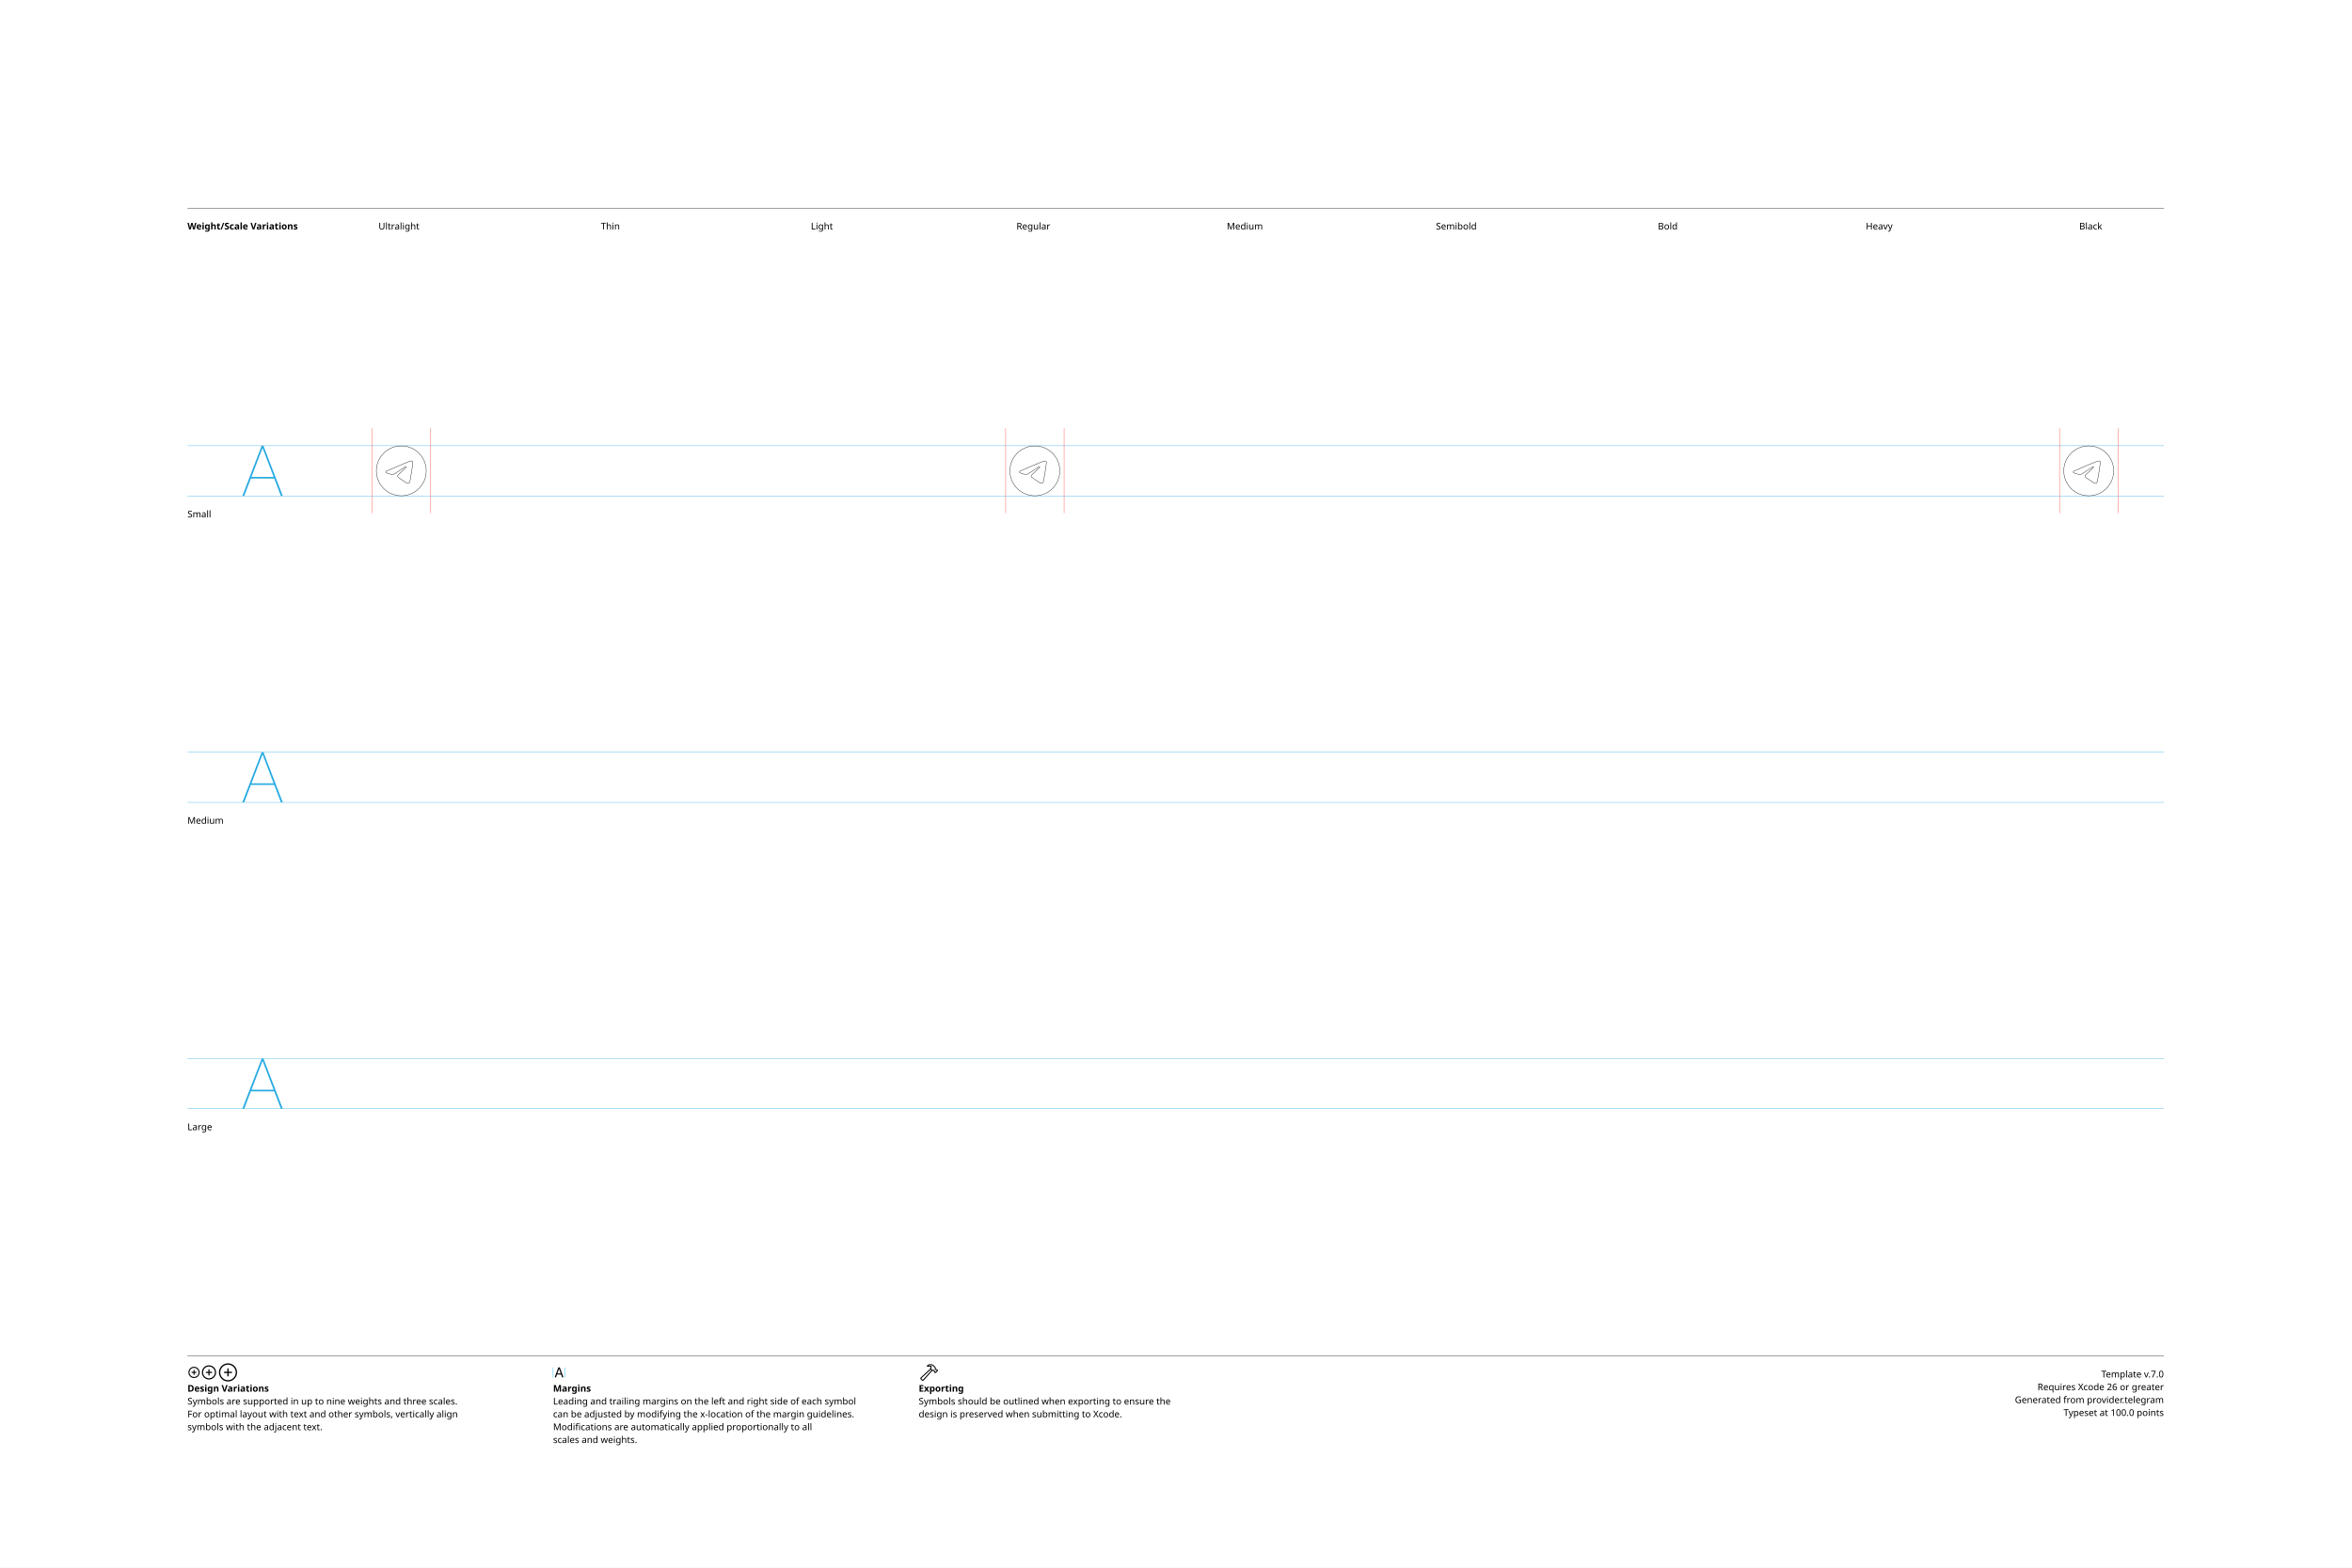
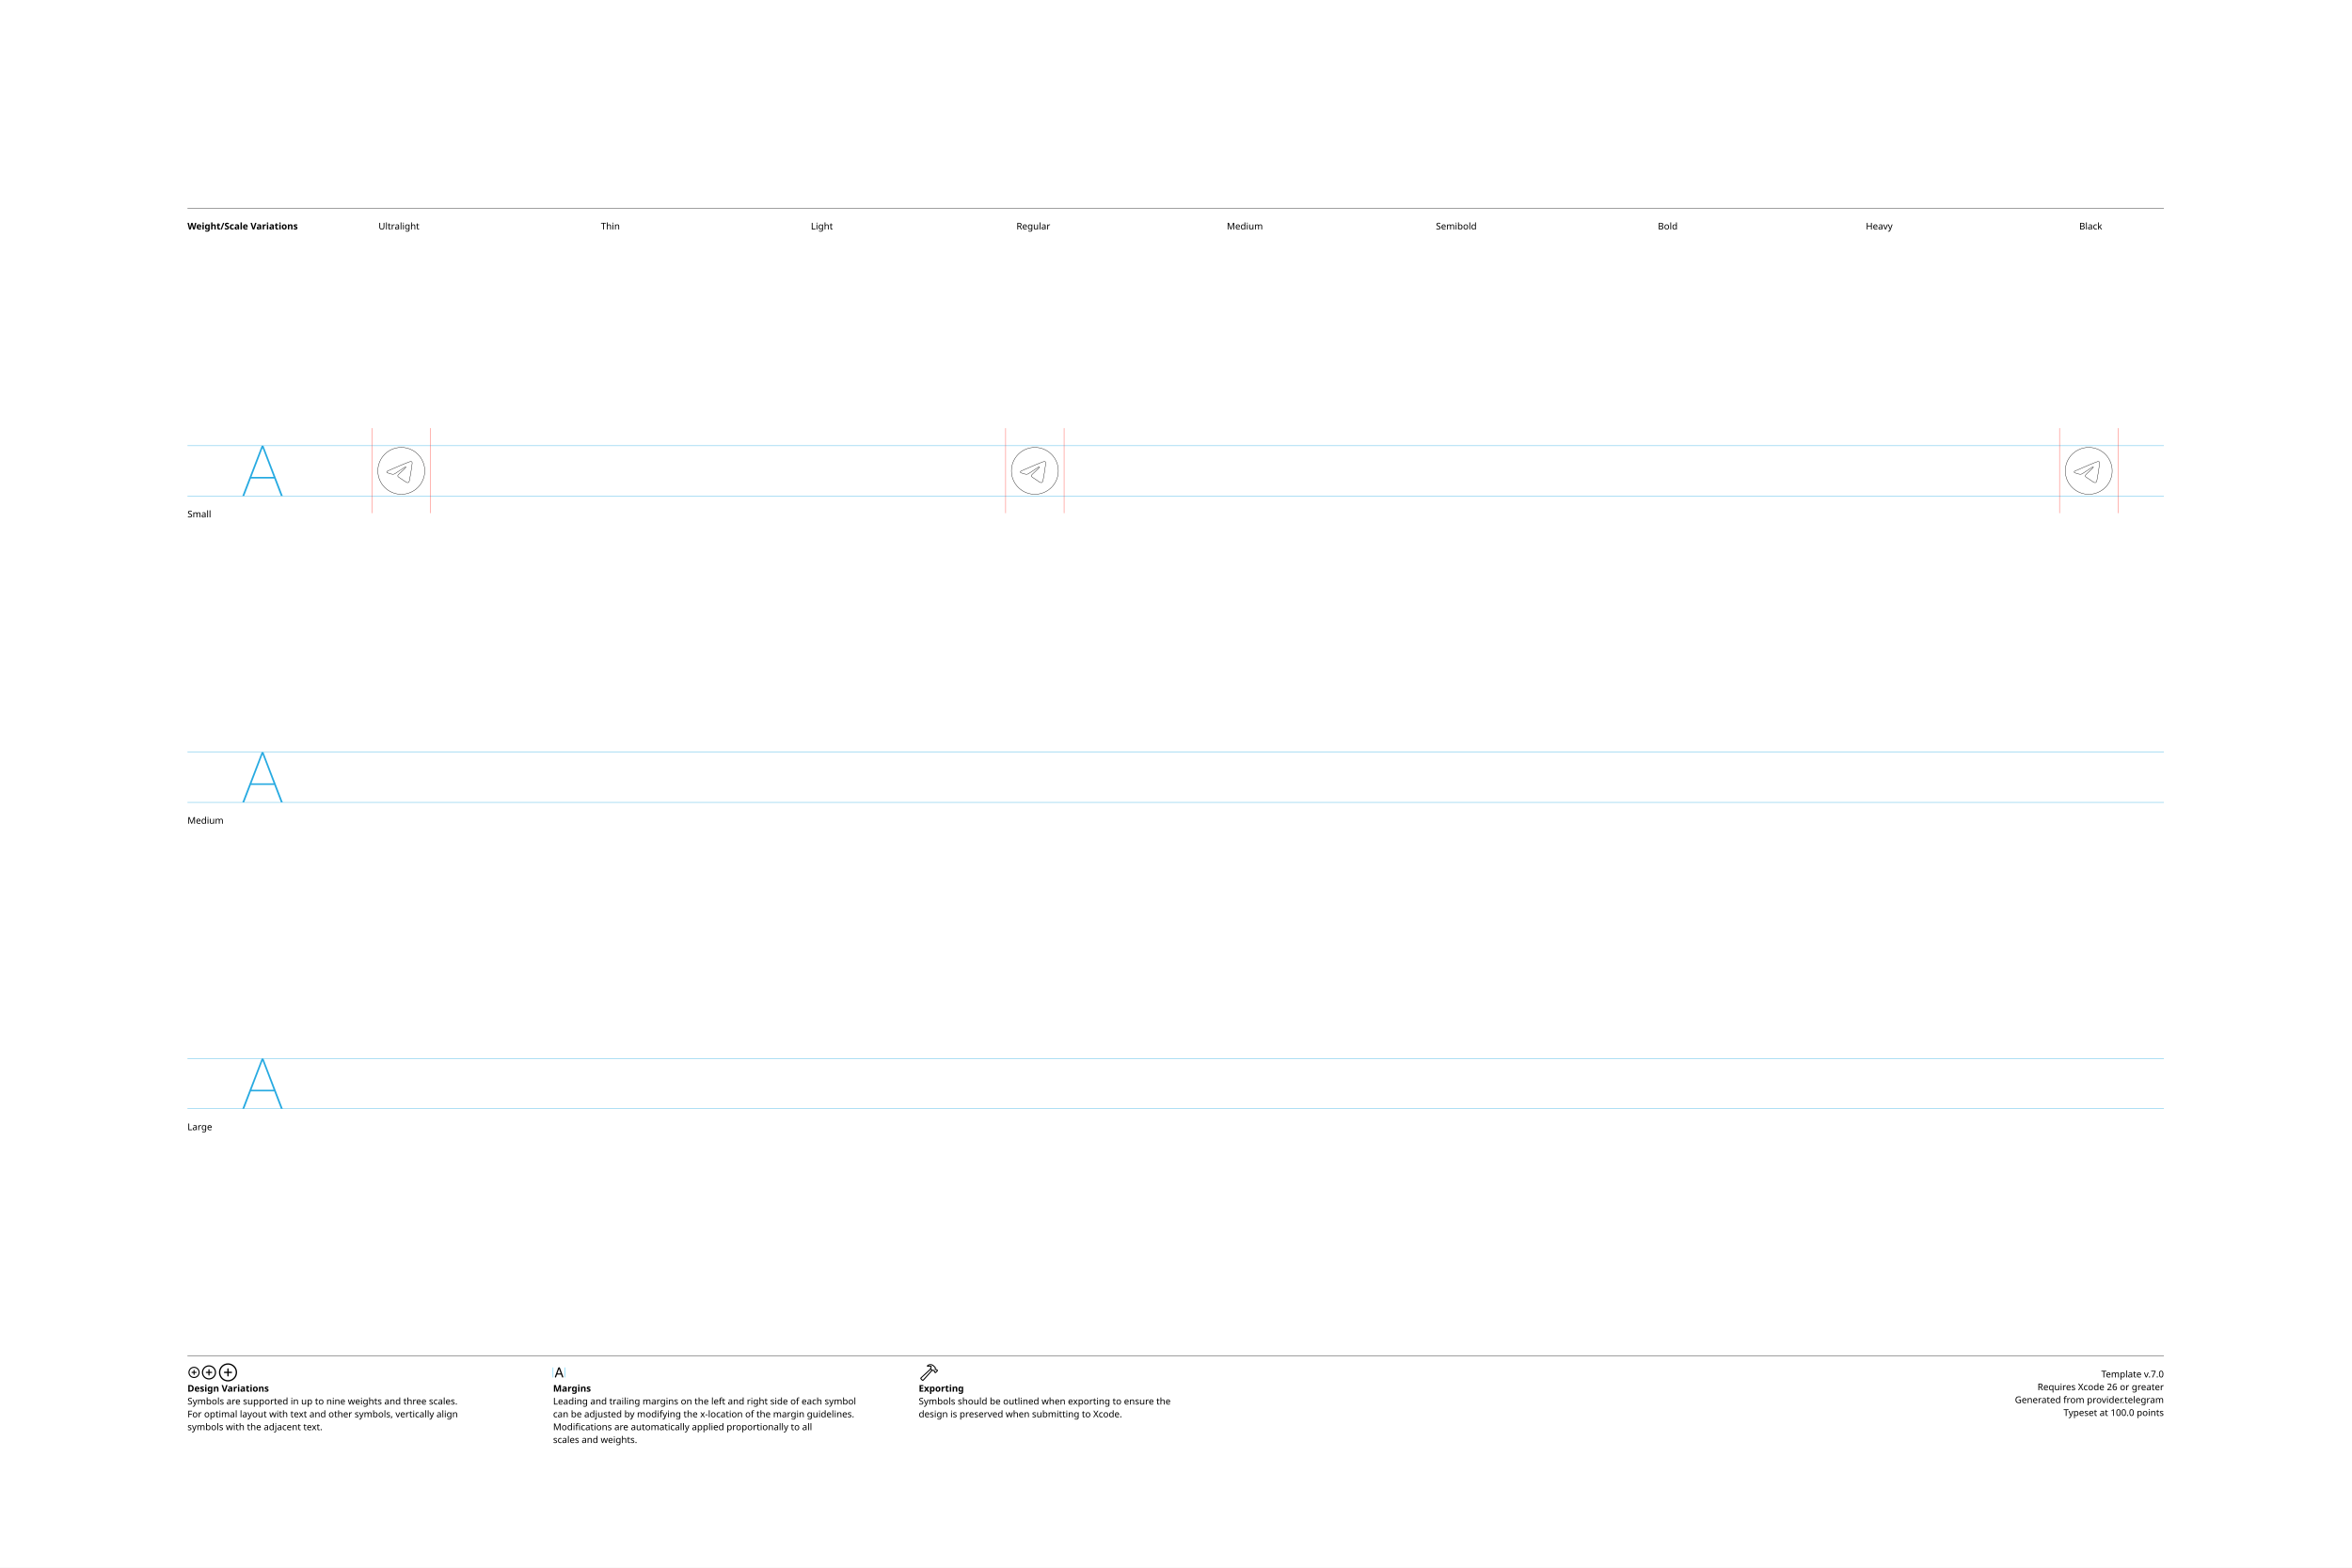
<svg xmlns="http://www.w3.org/2000/svg" version="1.1" viewBox="0 0 3300 2200">
  <style>.defaults {-sfsymbols-variable-value-mode:color;-sfsymbols-draw-reverses-motion-groups:false}

.monochrome-0 {-sfsymbols-motion-group:0}

.multicolor-0:tintColor {-sfsymbols-motion-group:0}

.hierarchical-0:primary {-sfsymbols-motion-group:0}

.SFSymbolsPreviewWireframe {fill:none;opacity:1.0;stroke:black;stroke-width:0.5}
</style>
  <g id="Notes">
    <rect height="2200" id="artboard" style="fill:white;opacity:1" width="3300" x="0" y="0" />
    <line style="fill:none;stroke:black;opacity:1;stroke-width:0.5;" x1="263" x2="3036" y1="292" y2="292" />
    <text style="stroke:none;fill:black;font-family:sans-serif;font-size:13;font-weight:bold;" transform="matrix(1 0 0 1 263 322)">Weight/Scale Variations</text>
    <text style="stroke:none;fill:black;font-family:sans-serif;font-size:13;text-anchor:middle;" transform="matrix(1 0 0 1 559.711 322)">Ultralight</text>
    <text style="stroke:none;fill:black;font-family:sans-serif;font-size:13;text-anchor:middle;" transform="matrix(1 0 0 1 856.422 322)">Thin</text>
    <text style="stroke:none;fill:black;font-family:sans-serif;font-size:13;text-anchor:middle;" transform="matrix(1 0 0 1 1153.13 322)">Light</text>
    <text style="stroke:none;fill:black;font-family:sans-serif;font-size:13;text-anchor:middle;" transform="matrix(1 0 0 1 1449.84 322)">Regular</text>
    <text style="stroke:none;fill:black;font-family:sans-serif;font-size:13;text-anchor:middle;" transform="matrix(1 0 0 1 1746.56 322)">Medium</text>
    <text style="stroke:none;fill:black;font-family:sans-serif;font-size:13;text-anchor:middle;" transform="matrix(1 0 0 1 2043.27 322)">Semibold</text>
    <text style="stroke:none;fill:black;font-family:sans-serif;font-size:13;text-anchor:middle;" transform="matrix(1 0 0 1 2339.98 322)">Bold</text>
    <text style="stroke:none;fill:black;font-family:sans-serif;font-size:13;text-anchor:middle;" transform="matrix(1 0 0 1 2636.69 322)">Heavy</text>
    <text style="stroke:none;fill:black;font-family:sans-serif;font-size:13;text-anchor:middle;" transform="matrix(1 0 0 1 2933.4 322)">Black</text>
    <line style="fill:none;stroke:black;opacity:1;stroke-width:0.5;" x1="263" x2="3036" y1="1903" y2="1903" />
    <g transform="matrix(0.2 0 0 0.2 263 1933)">
      <path d="m46.24 4.15c21.777 0 39.453-17.627 39.453-39.404s-17.676-39.404-39.453-39.404c-21.729 0-39.404 17.627-39.404 39.404s17.676 39.404 39.404 39.404Zm0-7.422c-17.676 0-31.934-14.307-31.934-31.982s14.258-31.982 31.934-31.982 31.982 14.307 31.982 31.982-14.307 31.982-31.982 31.982Zm3.613-17.773v-28.467c0-2.246-1.465-3.76-3.711-3.76-2.148 0-3.613 1.514-3.613 3.76v28.467c0 2.197 1.465 3.711 3.613 3.711 2.246 0 3.711-1.514 3.711-3.711Zm-17.822-10.596h28.418c2.197 0 3.711-1.465 3.711-3.613 0-2.197-1.514-3.711-3.711-3.711h-28.418c-2.246 0-3.76 1.514-3.76 3.711 0 2.148 1.514 3.613 3.76 3.613Z" />
    </g>
    <g transform="matrix(0.2 0 0 0.2 281.506 1933)">
      <path d="m58.545 14.551c27.49 0 49.805-22.314 49.805-49.805s-22.314-49.805-49.805-49.805-49.805 22.314-49.805 49.805 22.314 49.805 49.805 49.805Zm0-8.301c-22.949 0-41.504-18.555-41.504-41.504s18.555-41.504 41.504-41.504 41.504 18.555 41.504 41.504-18.555 41.504-41.504 41.504Zm4.053-23.096v-36.914c0-2.49-1.709-4.199-4.15-4.199-2.393 0-4.053 1.709-4.053 4.199v36.914c0 2.441 1.66 4.15 4.053 4.15 2.441 0 4.15-1.66 4.15-4.15Zm-22.559-14.404h36.963c2.441 0 4.15-1.611 4.15-4.004 0-2.441-1.709-4.15-4.15-4.15h-36.963c-2.49 0-4.15 1.709-4.15 4.15 0 2.393 1.66 4.004 4.15 4.004Z" />
    </g>
    <g transform="matrix(0.2 0 0 0.2 304.924 1933)">
      <path d="m74.853 28.32c35.107 0 63.623-28.467 63.623-63.574s-28.516-63.623-63.623-63.623-63.574 28.516-63.574 63.623 28.467 63.574 63.574 63.574Zm0-9.082c-30.127 0-54.492-24.365-54.492-54.492s24.365-54.492 54.492-54.492 54.492 24.365 54.492 54.492-24.365 54.492-54.492 54.492Zm4.443-30.322v-48.486c0-2.734-1.855-4.639-4.541-4.639-2.588 0-4.443 1.904-4.443 4.639v48.486c0 2.686 1.855 4.59 4.443 4.59 2.686 0 4.541-1.855 4.541-4.59Zm-28.711-19.775h48.486c2.686 0 4.59-1.807 4.59-4.395 0-2.734-1.855-4.59-4.59-4.59h-48.486c-2.734 0-4.59 1.855-4.59 4.59 0 2.588 1.855 4.395 4.59 4.395Z" />
    </g>
    <text style="stroke:none;fill:black;font-family:sans-serif;font-size:13;font-weight:bold;" transform="matrix(1 0 0 1 263 1953)">Design Variations</text>
    <text style="stroke:none;fill:black;font-family:sans-serif;font-size:13;" transform="matrix(1 0 0 1 263 1971)">Symbols are supported in up to nine weights and three scales.</text>
    <text style="stroke:none;fill:black;font-family:sans-serif;font-size:13;" transform="matrix(1 0 0 1 263 1989)">For optimal layout with text and other symbols, vertically align</text>
    <text style="stroke:none;fill:black;font-family:sans-serif;font-size:13;" transform="matrix(1 0 0 1 263 2007)">symbols with the adjacent text.</text>
    <line style="fill:none;stroke:#00AEEF;stroke-width:0.5;opacity:1.0;" x1="776" x2="776" y1="1919" y2="1933" />
    <g transform="matrix(0.2 0 0 0.2 776 1933)">
      <path d="m16.553 0.781c2.588 0 3.857-0.977 4.785-3.711l20.557-57.52h0.244l20.605 57.52c0.928 2.734 2.197 3.711 4.736 3.711 2.588 0 4.248-1.562 4.248-4.004 0-0.83-0.146-1.611-0.537-2.637l-22.9-60.986c-1.123-2.979-3.125-4.492-6.25-4.492-3.027 0-5.078 1.465-6.152 4.443l-22.9 61.084c-0.391 1.025-0.537 1.807-0.537 2.637 0 2.441 1.562 3.955 4.102 3.955Zm10.205-20.947h30.664c2.002 0 3.662-1.66 3.662-3.662 0-2.051-1.66-3.662-3.662-3.662h-30.664c-2.002 0-3.662 1.611-3.662 3.662 0 2.002 1.66 3.662 3.662 3.662Z" />
    </g>
    <line style="fill:none;stroke:#00AEEF;stroke-width:0.5;opacity:1.0;" x1="792.836" x2="792.836" y1="1919" y2="1933" />
    <text style="stroke:none;fill:black;font-family:sans-serif;font-size:13;font-weight:bold;" transform="matrix(1 0 0 1 776 1953)">Margins</text>
    <text style="stroke:none;fill:black;font-family:sans-serif;font-size:13;" transform="matrix(1 0 0 1 776 1971)">Leading and trailing margins on the left and right side of each symbol</text>
    <text style="stroke:none;fill:black;font-family:sans-serif;font-size:13;" transform="matrix(1 0 0 1 776 1989)">can be adjusted by modifying the x-location of the margin guidelines.</text>
    <text style="stroke:none;fill:black;font-family:sans-serif;font-size:13;" transform="matrix(1 0 0 1 776 2007)">Modifications are automatically applied proportionally to all</text>
    <text style="stroke:none;fill:black;font-family:sans-serif;font-size:13;" transform="matrix(1 0 0 1 776 2025)">scales and weights.</text>
    <g transform="matrix(0.2 0 0 0.2 1289 1933)">
      <path d="m14.209 13.135 7.861 7.861c4.297 4.395 9.326 4.102 13.867-1.025l60.693-68.213-4.883-4.883-60.254 67.676c-1.807 1.953-3.467 2.441-5.811 0.098l-5.176-5.127c-2.295-2.295-1.807-3.955 0.195-5.811l67.481-62.158-4.883-4.834-68.066 62.598c-4.98 4.59-5.322 9.473-1.025 13.818Zm44.873-97.461c-2.051 2.002-2.246 4.883-1.074 6.787 1.123 1.807 3.467 3.027 6.592 2.246 5.859-1.66 12.598-2.393 18.896 0.928l-2.686 7.129c-1.611 4.004-0.732 6.885 1.709 9.424l10.254 10.303c2.344 2.393 4.541 2.441 7.08 1.953l4.443-0.732 2.588 2.539-0.195 2.246c-0.098 2.295 0.537 4.297 2.783 6.494l3.369 3.32c2.295 2.295 5.518 2.49 7.812 0.195l12.988-13.037c2.295-2.344 2.148-5.371-0.195-7.666l-3.418-3.418c-2.197-2.197-4.053-3.027-6.348-2.881l-2.344 0.244-2.441-2.441 1.025-4.688c0.635-2.734-0.244-4.98-2.881-7.617l-11.279-11.182c-12.94-12.842-35.596-11.035-46.68-0.146Zm7.08 2.051c8.789-6.396 25.977-5.664 33.691 1.953l12.305 12.207c1.025 1.025 1.221 1.807 0.928 3.32l-1.465 6.641 6.738 6.689 4.395-0.244c1.123-0.049 1.514 0.049 2.344 0.879l2.539 2.49-10.84 10.84-2.49-2.49c-0.83-0.879-0.977-1.221-0.928-2.393l0.293-4.346-6.689-6.738-6.836 1.172c-1.416 0.293-2.051 0.195-3.174-0.879l-8.936-8.887c-1.074-1.025-1.172-1.709-0.488-3.369l4.59-11.475c-6.104-6.348-17.041-7.52-25.586-4.59-0.684 0.244-0.928-0.391-0.391-0.781Z" />
    </g>
    <text style="stroke:none;fill:black;font-family:sans-serif;font-size:13;font-weight:bold;" transform="matrix(1 0 0 1 1289 1953)">Exporting</text>
    <text style="stroke:none;fill:black;font-family:sans-serif;font-size:13;" transform="matrix(1 0 0 1 1289 1971)">Symbols should be outlined when exporting to ensure the</text>
    <text style="stroke:none;fill:black;font-family:sans-serif;font-size:13;" transform="matrix(1 0 0 1 1289 1989)">design is preserved when submitting to Xcode.</text>
    <text id="template-version" style="stroke:none;fill:black;font-family:sans-serif;font-size:13;text-anchor:end;" transform="matrix(1 0 0 1 3036 1933)">Template v.7.0</text>
    <text style="stroke:none;fill:black;font-family:sans-serif;font-size:13;text-anchor:end;" transform="matrix(1 0 0 1 3036 1951)">Requires Xcode 26 or greater</text>
    <text id="descriptive-name" style="stroke:none;fill:black;font-family:sans-serif;font-size:13;text-anchor:end;" transform="matrix(1 0 0 1 3036 1969)">Generated from provider.telegram</text>
    <text style="stroke:none;fill:black;font-family:sans-serif;font-size:13;text-anchor:end;" transform="matrix(1 0 0 1 3036 1987)">Typeset at 100.0 points</text>
    <text style="stroke:none;fill:black;font-family:sans-serif;font-size:13;" transform="matrix(1 0 0 1 263 726)">Small</text>
    <text style="stroke:none;fill:black;font-family:sans-serif;font-size:13;" transform="matrix(1 0 0 1 263 1156)">Medium</text>
    <text style="stroke:none;fill:black;font-family:sans-serif;font-size:13;" transform="matrix(1 0 0 1 263 1586)">Large</text>
  </g>
  <g id="Guides">
    <g id="H-reference" style="fill:#27AAE1;stroke:none;" transform="matrix(1 0 0 1 339 696)">
      <path d="M0.994 0L3.638 0L29.328-67.132L30.03-67.132L30.03-70.459L28.123-70.459ZM11.688-24.48L46.981-24.48L46.231-26.729L12.438-26.729ZM55.12 0L57.764 0L30.638-70.459L29.433-70.459L29.433-67.132Z" />
    </g>
    <line id="Baseline-S" style="fill:none;stroke:#27AAE1;opacity:1;stroke-width:0.5;" x1="263" x2="3036" y1="696" y2="696" />
    <line id="Capline-S" style="fill:none;stroke:#27AAE1;opacity:1;stroke-width:0.5;" x1="263" x2="3036" y1="625.541" y2="625.541" />
    <g id="H-reference" style="fill:#27AAE1;stroke:none;" transform="matrix(1 0 0 1 339 1126)">
      <path d="M0.994 0L3.638 0L29.328-67.132L30.03-67.132L30.03-70.459L28.123-70.459ZM11.688-24.48L46.981-24.48L46.231-26.729L12.438-26.729ZM55.12 0L57.764 0L30.638-70.459L29.433-70.459L29.433-67.132Z" />
    </g>
    <line id="Baseline-M" style="fill:none;stroke:#27AAE1;opacity:1;stroke-width:0.5;" x1="263" x2="3036" y1="1126" y2="1126" />
    <line id="Capline-M" style="fill:none;stroke:#27AAE1;opacity:1;stroke-width:0.5;" x1="263" x2="3036" y1="1055.54" y2="1055.54" />
    <g id="H-reference" style="fill:#27AAE1;stroke:none;" transform="matrix(1 0 0 1 339 1556)">
      <path d="M0.994 0L3.638 0L29.328-67.132L30.03-67.132L30.03-70.459L28.123-70.459ZM11.688-24.48L46.981-24.48L46.231-26.729L12.438-26.729ZM55.12 0L57.764 0L30.638-70.459L29.433-70.459L29.433-67.132Z" />
    </g>
    <line id="Baseline-L" style="fill:none;stroke:#27AAE1;opacity:1;stroke-width:0.5;" x1="263" x2="3036" y1="1556" y2="1556" />
    <line id="Capline-L" style="fill:none;stroke:#27AAE1;opacity:1;stroke-width:0.5;" x1="263" x2="3036" y1="1485.54" y2="1485.54" />
    <line id="left-margin-Ultralight-S" style="fill:none;stroke:#FF3B30;stroke-width:0.5;opacity:1.0;" x1="522.047" x2="522.047" y1="600.785" y2="720.121" />
    <line id="right-margin-Ultralight-S" style="fill:none;stroke:#FF3B30;stroke-width:0.5;opacity:1.0;" x1="604.047" x2="604.047" y1="600.785" y2="720.121" />
    <line id="left-margin-Regular-S" style="fill:none;stroke:#FF3B30;stroke-width:0.5;opacity:1.0;" x1="1410.980" x2="1410.980" y1="600.785" y2="720.121" />
    <line id="right-margin-Regular-S" style="fill:none;stroke:#FF3B30;stroke-width:0.5;opacity:1.0;" x1="1492.980" x2="1492.980" y1="600.785" y2="720.121" />
    <line id="left-margin-Black-S" style="fill:none;stroke:#FF3B30;stroke-width:0.5;opacity:1.0;" x1="2889.630" x2="2889.630" y1="600.785" y2="720.121" />
    <line id="right-margin-Black-S" style="fill:none;stroke:#FF3B30;stroke-width:0.5;opacity:1.0;" x1="2971.630" x2="2971.630" y1="600.785" y2="720.121" />
  </g>
  <g id="Symbols">
    <g id="Ultralight-S" transform="matrix(1 0 0 1 522.047 696)">
-       <path class="monochrome-0 multicolor-0:tintColor hierarchical-0:primary SFSymbolsPreviewWireframe" d="M 40.837 -70.23 A 35 35 0 0 0 6 -35.23 a 35 35 0 0 0 35 35 35 35 0 0 0 35 -35 A 35 35 0 0 0 41 -70.23 a 35 35 0 0 0 -0.163 0 zm 14.473 21.07 c 0.292 -0.006 0.936 0.067 1.356 0.408 a 1.476 1.476 0 0 1 0.499 0.948 c 0.047 0.271 0.105 0.892 0.058 1.377 -0.525 5.536 -2.806 18.964 -3.967 25.162 -0.49 2.625 -1.455 3.503 -2.392 3.587 -2.03 0.19 -3.573 -1.342 -5.542 -2.631 -3.08 -2.021 -4.821 -3.278 -7.811 -5.25 -3.456 -2.275 -1.216 -3.529 0.752 -5.571 0.516 -0.537 9.47 -8.683 9.645 -9.421 0.02 -0.093 0.041 -0.438 -0.163 -0.618 s -0.507 -0.12 -0.726 -0.07 c -0.309 0.07 -5.23 3.325 -14.761 9.756 -1.4 0.963 -2.663 1.429 -3.797 1.4 -1.248 -0.023 -3.652 -0.703 -5.44 -1.283 -2.193 -0.715 -3.935 -1.091 -3.783 -2.301 0.079 -0.63 0.948 -1.275 2.605 -1.934 10.203 -4.445 17.004 -7.376 20.411 -8.791 9.718 -4.043 11.74 -4.745 13.055 -4.769 z" />
+       <path class="monochrome-0 multicolor-0:tintColor hierarchical-0:primary SFSymbolsPreviewWireframe" d="M 40.846 -68.129 A 32.9 32.9 0 0 0 8.1 -35.23 a 32.9 32.9 0 0 0 32.9 32.9 32.9 32.9 0 0 0 32.9 -32.9 A 32.9 32.9 0 0 0 41 -68.129 a 32.9 32.9 0 0 0 -0.153 0 z m 13.604 19.806 c 0.274 -0.005 0.88 0.063 1.275 0.384 a 1.387 1.387 0 0 1 0.469 0.891 c 0.044 0.255 0.099 0.839 0.055 1.294 -0.493 5.204 -2.638 17.826 -3.729 23.652 -0.461 2.467 -1.368 3.293 -2.248 3.372 -1.908 0.178 -3.358 -1.261 -5.209 -2.473 -2.895 -1.9 -4.532 -3.082 -7.342 -4.935 -3.249 -2.139 -1.143 -3.317 0.707 -5.237 0.485 -0.504 8.902 -8.162 9.067 -8.856 0.019 -0.088 0.038 -0.411 -0.153 -0.581 s -0.477 -0.112 -0.683 -0.066 c -0.291 0.066 -4.916 3.126 -13.876 9.171 -1.316 0.905 -2.503 1.343 -3.57 1.316 -1.173 -0.022 -3.433 -0.661 -5.113 -1.206 -2.062 -0.672 -3.699 -1.025 -3.556 -2.163 0.074 -0.592 0.891 -1.198 2.448 -1.818 9.59 -4.178 15.984 -6.934 19.186 -8.263 9.135 -3.8 11.035 -4.461 12.272 -4.483 z" />
    </g>
    <g id="Regular-S" transform="matrix(1 0 0 1 1410.98 696)">
-       <path class="monochrome-0 multicolor-0:tintColor hierarchical-0:primary SFSymbolsPreviewWireframe" d="M 40.837 -70.23 A 35 35 0 0 0 6 -35.23 a 35 35 0 0 0 35 35 35 35 0 0 0 35 -35 A 35 35 0 0 0 41 -70.23 a 35 35 0 0 0 -0.163 0 zm 14.473 21.07 c 0.292 -0.006 0.936 0.067 1.356 0.408 a 1.476 1.476 0 0 1 0.499 0.948 c 0.047 0.271 0.105 0.892 0.058 1.377 -0.525 5.536 -2.806 18.964 -3.967 25.162 -0.49 2.625 -1.455 3.503 -2.392 3.587 -2.03 0.19 -3.573 -1.342 -5.542 -2.631 -3.08 -2.021 -4.821 -3.278 -7.811 -5.25 -3.456 -2.275 -1.216 -3.529 0.752 -5.571 0.516 -0.537 9.47 -8.683 9.645 -9.421 0.02 -0.093 0.041 -0.438 -0.163 -0.618 s -0.507 -0.12 -0.726 -0.07 c -0.309 0.07 -5.23 3.325 -14.761 9.756 -1.4 0.963 -2.663 1.429 -3.797 1.4 -1.248 -0.023 -3.652 -0.703 -5.44 -1.283 -2.193 -0.715 -3.935 -1.091 -3.783 -2.301 0.079 -0.63 0.948 -1.275 2.605 -1.934 10.203 -4.445 17.004 -7.376 20.411 -8.791 9.718 -4.043 11.74 -4.745 13.055 -4.769 z" />
+       <path class="monochrome-0 multicolor-0:tintColor hierarchical-0:primary SFSymbolsPreviewWireframe" d="M 40.846 -68.129 A 32.9 32.9 0 0 0 8.1 -35.23 a 32.9 32.9 0 0 0 32.9 32.9 32.9 32.9 0 0 0 32.9 -32.9 A 32.9 32.9 0 0 0 41 -68.129 a 32.9 32.9 0 0 0 -0.153 0 z m 13.604 19.806 c 0.274 -0.005 0.88 0.063 1.275 0.384 a 1.387 1.387 0 0 1 0.469 0.891 c 0.044 0.255 0.099 0.839 0.055 1.294 -0.493 5.204 -2.638 17.826 -3.729 23.652 -0.461 2.467 -1.368 3.293 -2.248 3.372 -1.908 0.178 -3.358 -1.261 -5.209 -2.473 -2.895 -1.9 -4.532 -3.082 -7.342 -4.935 -3.249 -2.139 -1.143 -3.317 0.707 -5.237 0.485 -0.504 8.902 -8.162 9.067 -8.856 0.019 -0.088 0.038 -0.411 -0.153 -0.581 s -0.477 -0.112 -0.683 -0.066 c -0.291 0.066 -4.916 3.126 -13.876 9.171 -1.316 0.905 -2.503 1.343 -3.57 1.316 -1.173 -0.022 -3.433 -0.661 -5.113 -1.206 -2.062 -0.672 -3.699 -1.025 -3.556 -2.163 0.074 -0.592 0.891 -1.198 2.448 -1.818 9.59 -4.178 15.984 -6.934 19.186 -8.263 9.135 -3.8 11.035 -4.461 12.272 -4.483 z" />
    </g>
    <g id="Black-S" transform="matrix(1 0 0 1 2889.63 696)">
-       <path class="monochrome-0 multicolor-0:tintColor hierarchical-0:primary SFSymbolsPreviewWireframe" d="M 40.837 -70.23 A 35 35 0 0 0 6 -35.23 a 35 35 0 0 0 35 35 35 35 0 0 0 35 -35 A 35 35 0 0 0 41 -70.23 a 35 35 0 0 0 -0.163 0 zm 14.473 21.07 c 0.292 -0.006 0.936 0.067 1.356 0.408 a 1.476 1.476 0 0 1 0.499 0.948 c 0.047 0.271 0.105 0.892 0.058 1.377 -0.525 5.536 -2.806 18.964 -3.967 25.162 -0.49 2.625 -1.455 3.503 -2.392 3.587 -2.03 0.19 -3.573 -1.342 -5.542 -2.631 -3.08 -2.021 -4.821 -3.278 -7.811 -5.25 -3.456 -2.275 -1.216 -3.529 0.752 -5.571 0.516 -0.537 9.47 -8.683 9.645 -9.421 0.02 -0.093 0.041 -0.438 -0.163 -0.618 s -0.507 -0.12 -0.726 -0.07 c -0.309 0.07 -5.23 3.325 -14.761 9.756 -1.4 0.963 -2.663 1.429 -3.797 1.4 -1.248 -0.023 -3.652 -0.703 -5.44 -1.283 -2.193 -0.715 -3.935 -1.091 -3.783 -2.301 0.079 -0.63 0.948 -1.275 2.605 -1.934 10.203 -4.445 17.004 -7.376 20.411 -8.791 9.718 -4.043 11.74 -4.745 13.055 -4.769 z" />
+       <path class="monochrome-0 multicolor-0:tintColor hierarchical-0:primary SFSymbolsPreviewWireframe" d="M 40.846 -68.129 A 32.9 32.9 0 0 0 8.1 -35.23 a 32.9 32.9 0 0 0 32.9 32.9 32.9 32.9 0 0 0 32.9 -32.9 A 32.9 32.9 0 0 0 41 -68.129 a 32.9 32.9 0 0 0 -0.153 0 z m 13.604 19.806 c 0.274 -0.005 0.88 0.063 1.275 0.384 a 1.387 1.387 0 0 1 0.469 0.891 c 0.044 0.255 0.099 0.839 0.055 1.294 -0.493 5.204 -2.638 17.826 -3.729 23.652 -0.461 2.467 -1.368 3.293 -2.248 3.372 -1.908 0.178 -3.358 -1.261 -5.209 -2.473 -2.895 -1.9 -4.532 -3.082 -7.342 -4.935 -3.249 -2.139 -1.143 -3.317 0.707 -5.237 0.485 -0.504 8.902 -8.162 9.067 -8.856 0.019 -0.088 0.038 -0.411 -0.153 -0.581 s -0.477 -0.112 -0.683 -0.066 c -0.291 0.066 -4.916 3.126 -13.876 9.171 -1.316 0.905 -2.503 1.343 -3.57 1.316 -1.173 -0.022 -3.433 -0.661 -5.113 -1.206 -2.062 -0.672 -3.699 -1.025 -3.556 -2.163 0.074 -0.592 0.891 -1.198 2.448 -1.818 9.59 -4.178 15.984 -6.934 19.186 -8.263 9.135 -3.8 11.035 -4.461 12.272 -4.483 z" />
    </g>
  </g>
</svg>
